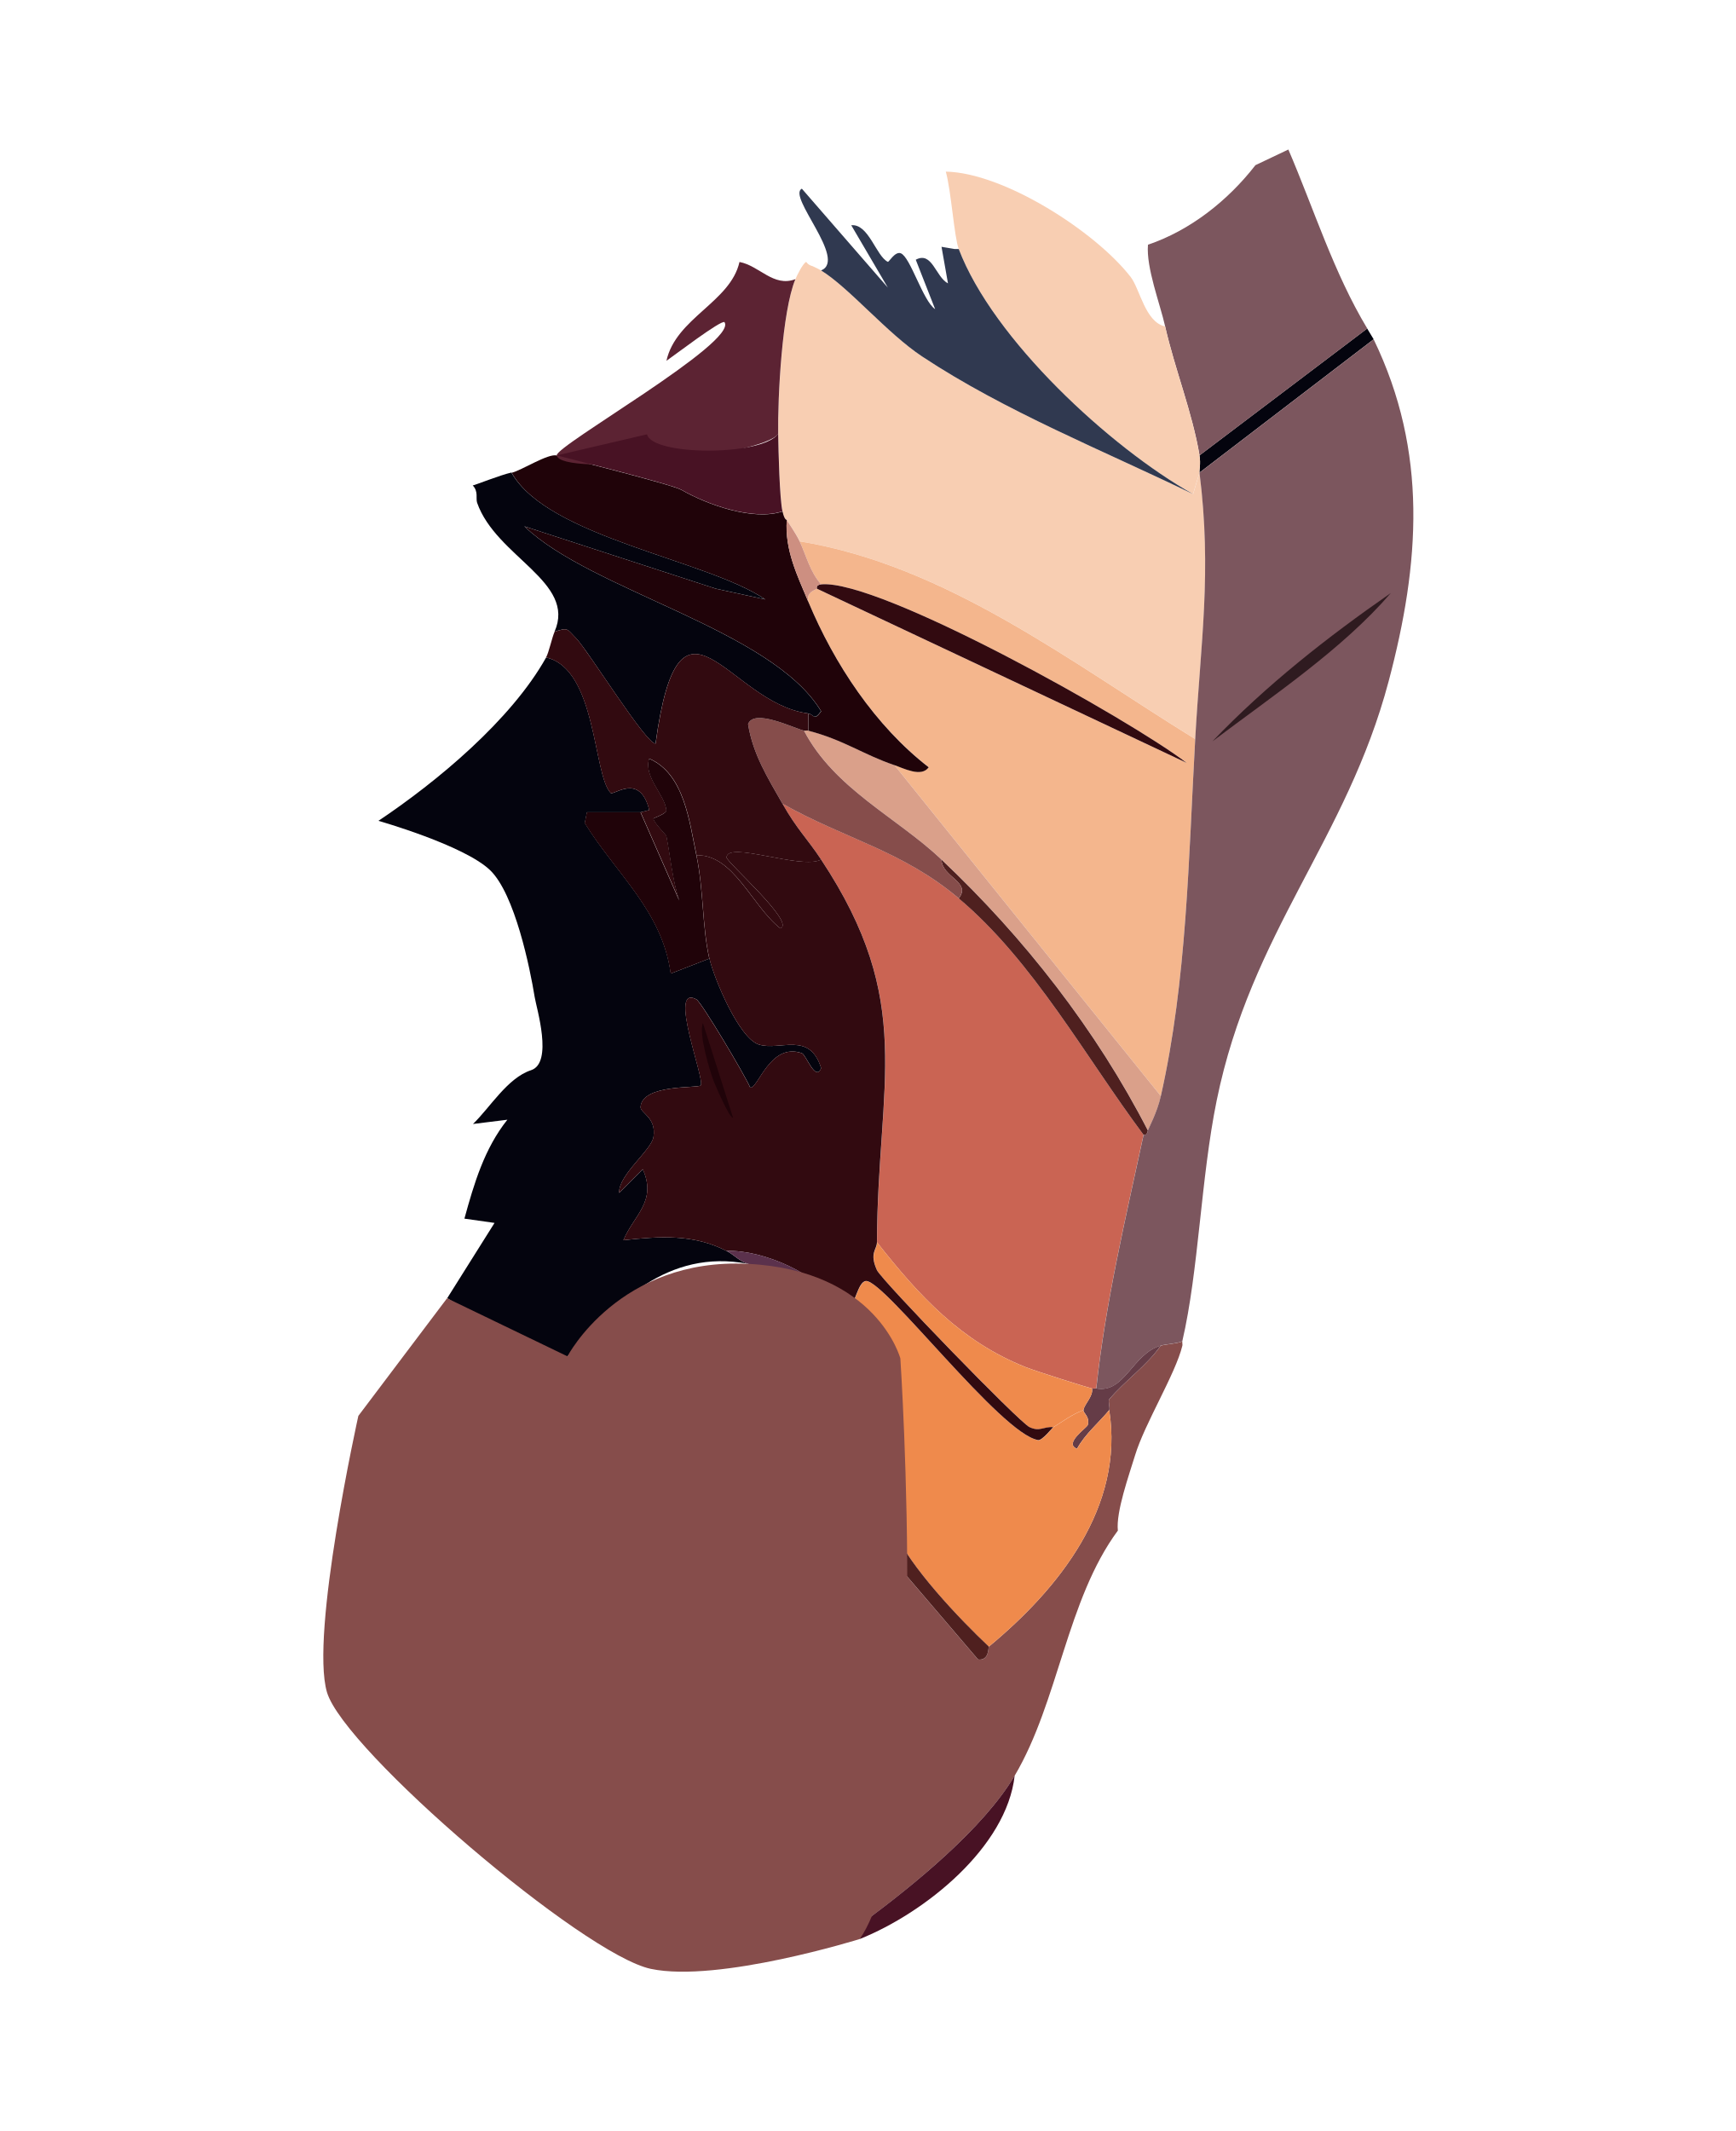
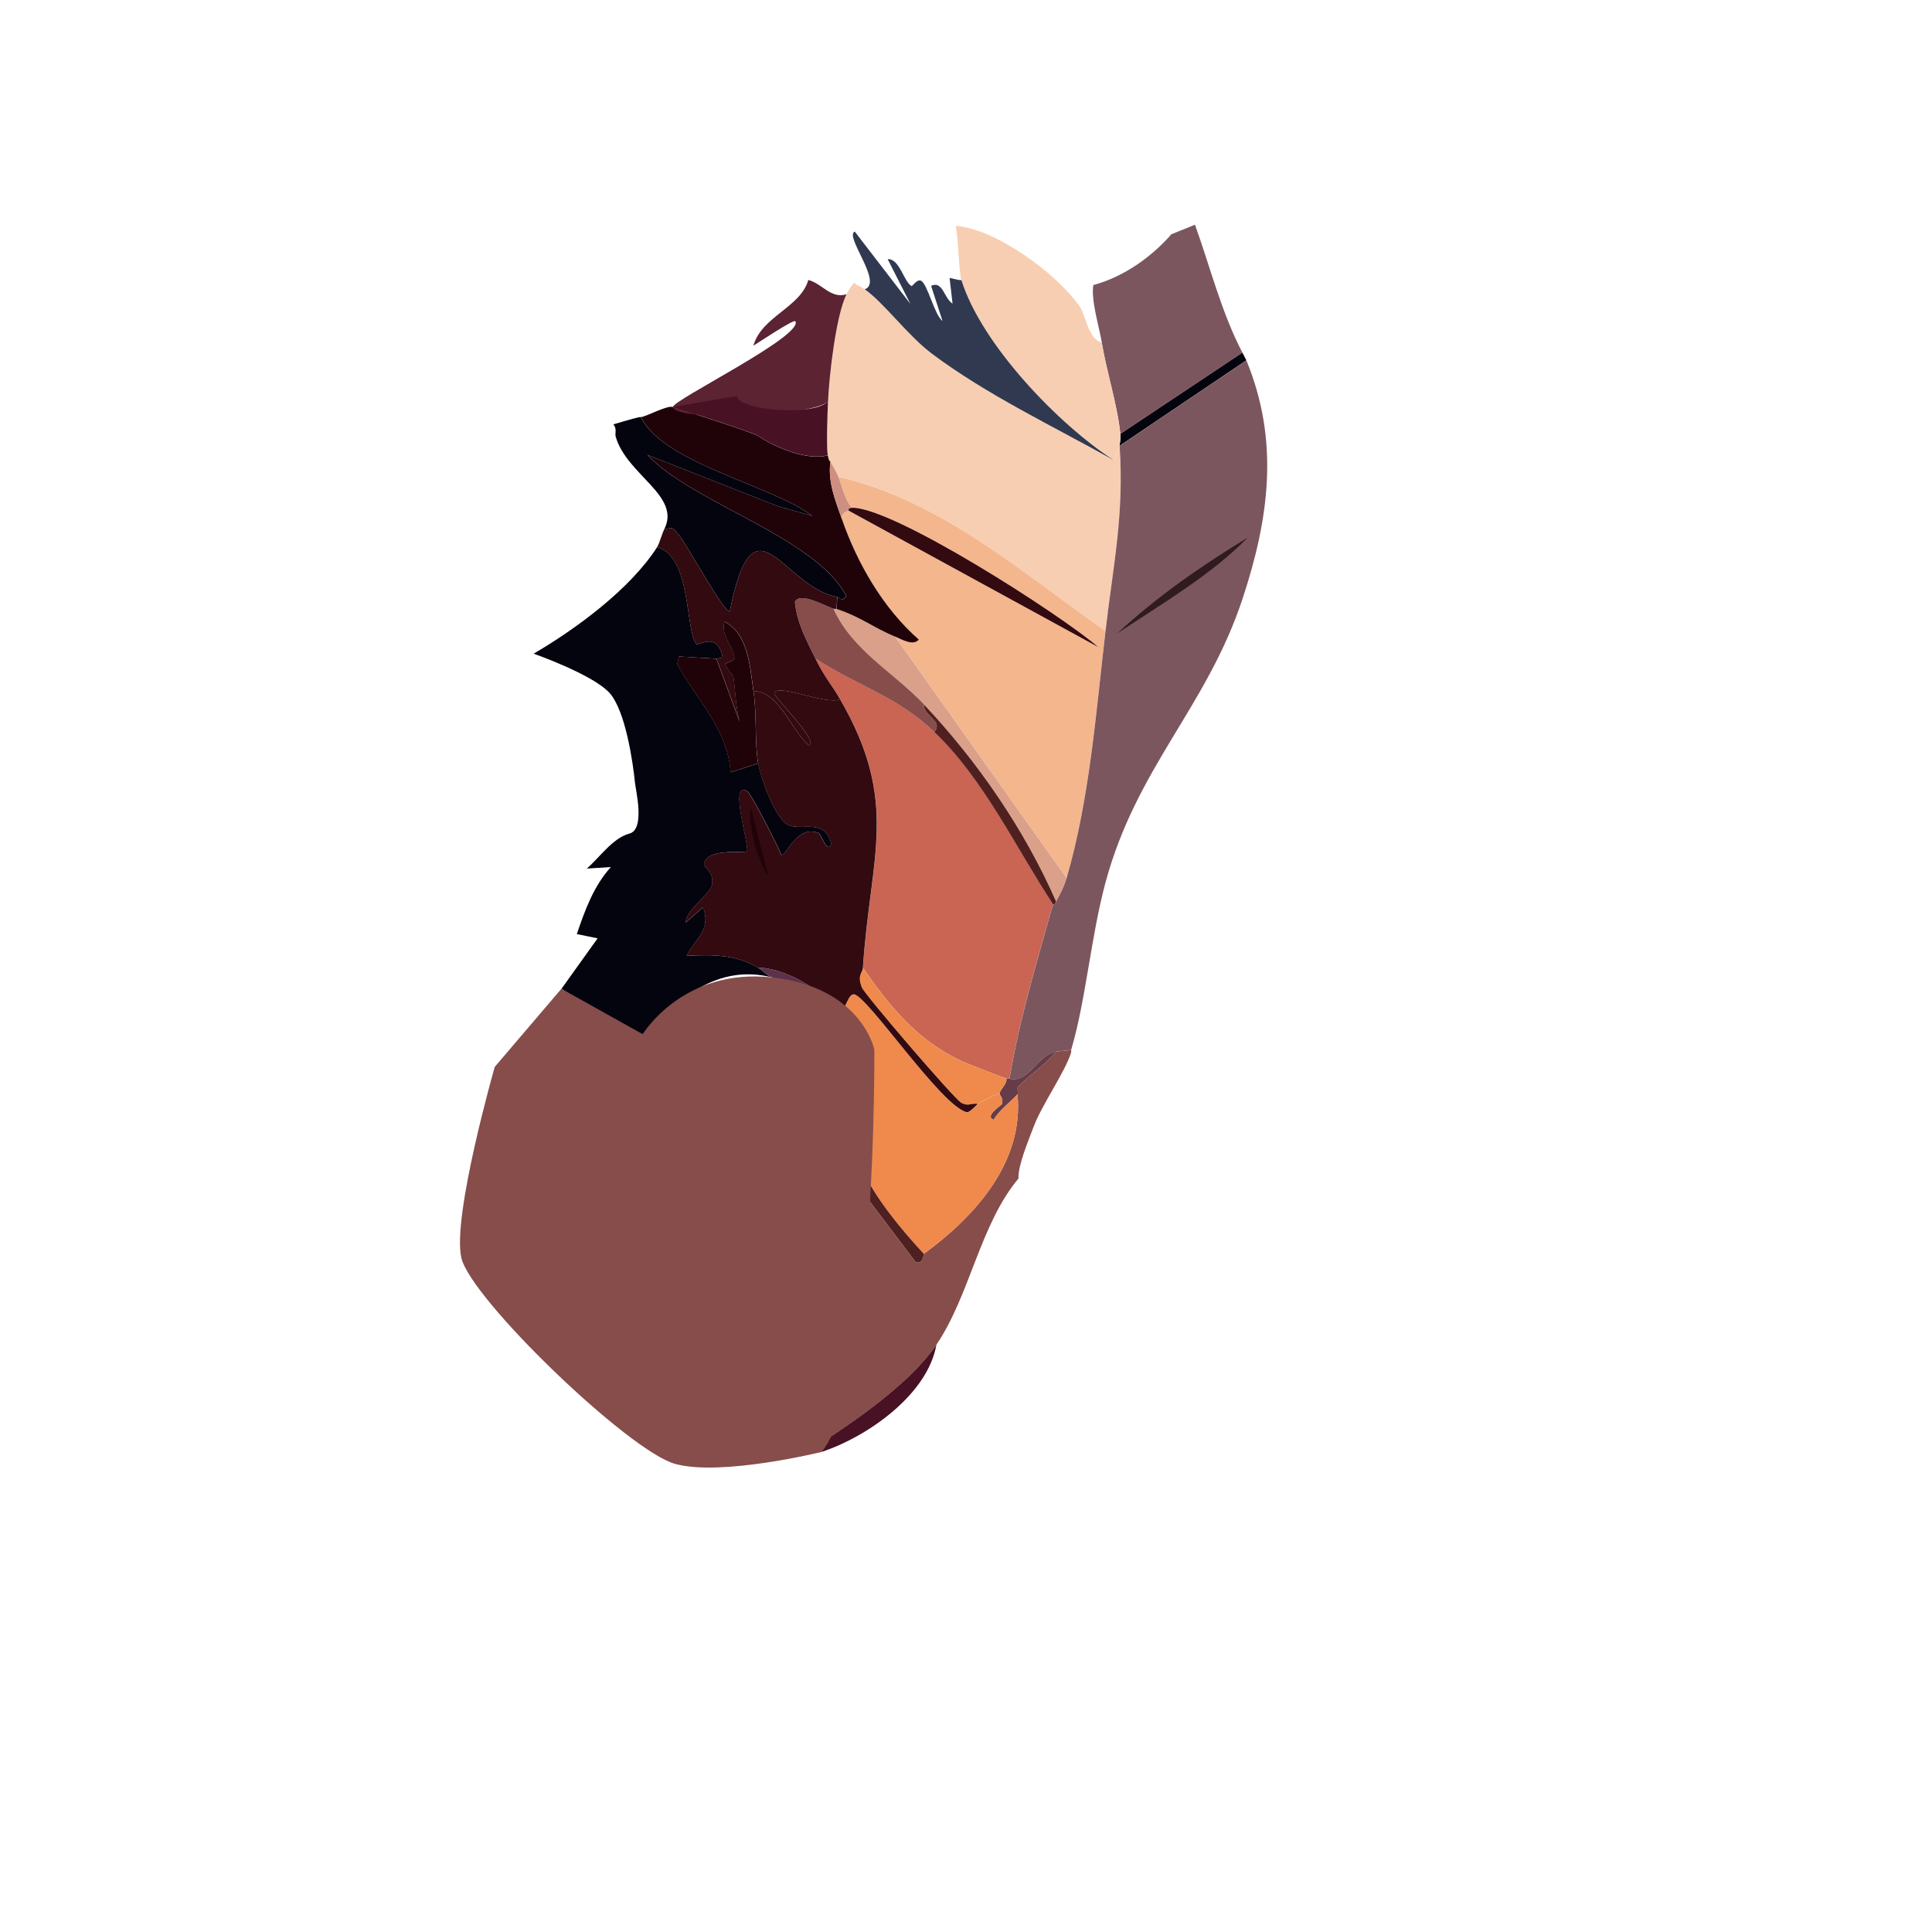
- <svg xmlns="http://www.w3.org/2000/svg" id="Layer_1" version="1.1" viewBox="0 0 223 273.79">
+ <svg xmlns="http://www.w3.org/2000/svg" id="Body" version="1.1" viewBox="0 0 500 500">
  <defs>
    <style>
      .st0 {
        fill: #481224;
      }

      .st1 {
        fill: #320a10;
      }

      .st2 {
        fill: #ef8a4c;
      }

      .st3 {
        fill: #daa08a;
      }

      .st4 {
        fill: #653c47;
      }

      .st5 {
        fill: #ca6453;
      }

      .st6 {
        fill: #f8ceb2;
      }

      .st7 {
        fill: #4f201f;
      }

      .st8 {
        fill: #04040e;
      }

      .st9 {
        fill: #5b314c;
      }

      .st10 {
        fill: #303950;
      }

      .st11 {
        fill: #200309;
      }

      .st12 {
        fill: #cd8f81;
      }

      .st13 {
        fill: #864d4b;
      }

      .st14 {
        fill: #5c2333;
      }

      .st15 {
        fill: #2f1b20;
      }

      .st16 {
        fill: #f4b68d;
      }

      .st17 {
        fill: #7c565e;
      }
    </style>
  </defs>
  <g id="Generative_Object">
-     <path class="st8" d="M176.52,43.59l-22.38,17.13c-.04-.32.18-1.12,0-2.21l21.55-16.3" />
-     <path class="st13" d="M149.18,172.89c.68-.2,1.93-.22,2.76-.55-.04.17.04.38,0,.55-.88,3.63-4.83,9.98-6.08,14.09-.76,2.5-2.47,7.26-2.21,9.67-6.56,8.87-7.62,21.95-13.26,31.49-4.04,6.82-12.99,14.06-19.34,18.78.73-10.71,1.32-21.34,2.21-32.04.4-4.91,1.01-10,1.1-14.92l11.33,13.26c1.45.19,1.3-1.59,1.38-1.66,9.03-7.47,17.43-17.99,15.47-30.39.14-.17-.17-1.18,0-1.38,2.04-2.42,4.8-4.3,6.63-6.91h.01Z" />
-     <path class="st17" d="M165.56,19.21c3.29,7.65,5.82,15.82,10.14,23l-21.55,16.3c-.94-5.57-3.17-11.06-4.42-16.57-.67-2.96-2.46-7.55-2.21-10.5,5.42-1.83,10.28-5.67,13.81-10.22" />
-     <path class="st6" d="M153.31,63.48c-10.66-6-25.7-19.88-30.11-31.49-.59-1.55-.96-7.44-1.66-9.94,7.41.13,19.2,7.66,23.76,13.54,1.19,1.54,1.86,5.8,4.42,6.35,1.25,5.5,3.48,10.99,4.42,16.57.18,1.09-.04,1.89,0,2.21" />
-     <path class="st6" d="M154.15,60.71c1.61,12.78.15,21.75-.55,34.25-16.05-9.9-31.9-22.29-50.83-25.41-.52-1.12-1.62-2.6-1.66-2.76-.01-.05-.28.09-.55-1.1-.37-1.62-.52-7.85-.55-9.94-.07-4.71.49-15.75,2.21-19.89.2-.49.96-2.03,1.38-2.21.24.32.44.44.83.55.05,0,1,.49,1.1.55,3.61,2.22,8.48,8.07,12.98,11.05,10.68,7.07,23.31,12.09,34.81,17.68" />
-     <path class="st5" d="M105.51,110.43c-1.81-2.73-3.11-3.91-4.97-7.18,8.07,4.54,15.34,6,22.65,12.15,9.6,8.08,16.33,20.45,23.76,30.39-2.33,10.8-4.9,21.58-6.08,32.6-.18-.03-.38.04-.55,0-.46-.1-7.08-2.17-8.56-2.76-8.27-3.31-13.64-9.13-19.06-16.02.1-20.6,5-30.8-7.18-49.17h-.01Z" />
-     <path class="st16" d="M102.76,69.55c18.93,3.12,34.78,15.51,50.83,25.41-.86,15.24-1.05,30.94-4.42,45.86l-34.25-42.54c1.17.4,3.48,1.62,4.42.28-6.89-5.33-12.15-13.32-15.47-21.27-.19-1,.33-1.26,1.1-1.66l47.51,22.38c-7.16-5.5-39.47-23.64-46.96-22.93-1.43-1.61-1.89-3.64-2.76-5.52h0Z" />
-     <path class="st3" d="M103.88,93.87c4.5,1.16,7.14,3.1,11.05,4.42l34.25,42.54c-.49,2.14-1.6,4.16-1.66,4.42-6.65-12.94-15.9-24.78-26.52-34.81-5.77-5.44-13.76-9.09-17.68-16.57.17.04.38-.04.55,0h0Z" />
-     <path class="st7" d="M120.99,110.45c10.63,10.03,19.87,21.87,26.52,34.81-.16.76-.55.51-.55.55-7.43-9.94-14.16-22.31-23.76-30.39,1.68-2.12-2.17-2.71-2.21-4.97Z" />
+     <path class="st8" d="M322.56,93.25l-32.81,22.12c-.03-.45.35-1.55.19-3.1l31.58-21.03" />
+     <path class="st13" d="M273.34,272.17c.97-.22,2.72-.15,3.91-.54-.07.23.02.54-.05.77-1.54,5.01-7.61,13.58-9.71,19.23-1.28,3.44-4.07,9.97-3.91,13.37-9.94,11.88-12.53,30.12-21.24,43.02-6.24,9.22-19.39,18.61-28.69,24.69,1.93-14.95,3.65-29.8,5.8-44.72.97-6.85,2.26-13.93,2.8-20.82l14.76,19.54c2.02.39,1.96-2.12,2.07-2.21,13.29-9.71,25.95-23.74,24.24-41.29.21-.23-.14-1.67.12-1.93,3.06-3.22,7.09-5.62,9.87-9.13h.01s0,.01,0,.01Z" />
+     <path class="st17" d="M309.26,58.16c3.97,11,6.82,22.66,12.27,33.09l-31.58,21.03c-.85-7.89-3.51-15.77-4.8-23.6-.69-4.21-2.81-10.79-2.21-14.9,7.75-2.11,14.89-7.08,20.22-13.16" />
+     <path class="st6" d="M288.35,119.17c-14.43-9.31-34.34-30.03-39.54-46.67-.7-2.22-.72-10.51-1.49-14.07,10.37.81,26.26,12.36,32.16,20.98,1.54,2.26,2.12,8.29,5.66,9.27,1.29,7.81,3.95,15.7,4.8,23.6.16,1.54-.22,2.65-.19,3.1" />
+     <path class="st6" d="M289.76,115.36c1.18,18.05-1.62,30.5-3.66,47.96-21.66-15.23-42.83-33.93-69.1-39.9-.63-1.61-2.05-3.78-2.09-4.01,0-.07-.4.1-.68-1.59-.38-2.3-.07-11.05.07-13.98.3-6.61,2.02-22.03,4.77-27.69.32-.67,1.52-2.76,2.12-2.98.31.47.58.65,1.12.84.07,0,1.36.77,1.5.86,4.87,3.42,11.2,12.03,17.26,16.58,14.37,10.81,31.65,18.91,47.3,27.72" />
+     <path class="st5" d="M217.4,180.94c-2.31-3.98-4.03-5.74-6.36-10.48,10.93,7.04,20.99,9.7,30.72,18.94,12.77,12.13,21.16,30.04,30.74,44.6-4.18,14.94-8.69,29.83-11.27,45.18-.25-.06-.54.02-.77-.05-.64-.18-9.74-3.64-11.76-4.59-11.31-5.34-18.35-13.95-25.36-24.06,1.88-28.86,9.61-42.75-5.92-69.52h-.01s0-.01,0-.01Z" />
+     <path class="st16" d="M216.99,123.42c26.27,5.97,47.44,24.67,69.1,39.9-2.49,21.29-4.08,43.28-10.06,63.9l-44.41-62.51c1.61.66,4.74,2.56,6.17.77-9.21-8.05-15.91-19.69-19.89-31.12-.18-1.42.57-1.74,1.68-2.23l64.7,35.37c-9.57-8.31-53.32-36.46-63.88-36.1-1.87-2.38-2.34-5.26-3.4-7.97h0Z" />
+     <path class="st3" d="M216.51,157.6c6.21,2.01,9.75,4.95,15.11,7.13l44.41,62.51c-.87,2.96-2.59,5.7-2.7,6.05-8.23-18.7-20.19-36.07-34.23-51.02-7.63-8.11-18.52-13.9-23.38-24.71.23.07.54-.02.77.05h.01Z" />
+     <path class="st7" d="M239.09,182.28c14.05,14.95,26,32.33,34.23,51.02-.29,1.05-.81.67-.82.72-9.58-14.56-17.96-32.46-30.74-44.6,2.53-2.83-2.81-3.98-2.68-7.15Z" />
    <g>
-       <path class="st17" d="M154.14,60.73l22.38-17.13c7.01,14.47,5.94,28.8,1.93,43.92-5.42,20.43-17.66,32.14-22.1,53.87-2.04,9.98-2.3,21.83-4.42,30.94-.82.33-2.08.35-2.76.55-3.7,1.09-4.62,6.17-8.29,5.52,1.18-11.03,3.75-21.8,6.08-32.6.01-.04.38.21.55-.55.06-.26,1.18-2.28,1.66-4.42,3.37-14.92,3.56-30.62,4.42-45.86.7-12.49,2.16-21.47.55-34.25h0Z" />
-       <path class="st15" d="M155.8,95.25c6.91-7.22,14.75-13.38,22.93-19.06-6.23,7.23-15.15,13.18-22.93,19.06Z" />
+       <path class="st17" d="M289.75,115.39l32.81-22.12c8.6,20.87,5.9,40.87-1,61.72-9.32,28.18-27.46,43.56-35.52,73.64-3.7,13.82-5.06,30.4-8.8,42.99-1.18.39-2.94.32-3.91.54-5.28,1.22-7,8.26-12.08,7.04,2.58-15.36,7.09-30.24,11.27-45.18.02-.06.51.33.82-.72.11-.36,1.85-3.1,2.7-6.05,5.98-20.63,7.57-42.61,10.06-63.9,2.03-17.45,4.84-29.91,3.66-47.96h0Z" />
+       <path class="st15" d="M289.16,163.91c10.29-9.54,21.8-17.51,33.74-24.78-9.34,9.61-22.34,17.19-33.74,24.78h0Z" />
    </g>
-     <path class="st4" d="M140.88,178.39c3.67.65,4.59-4.42,8.29-5.52-1.83,2.62-4.59,4.5-6.63,6.91-.17.19.14,1.21,0,1.38-1.37,1.66-3.08,3.05-4.14,4.97-1.76-.66,1.29-2.7,1.38-3.04.31-1.1-.61-1.55-.55-1.93.13-.8,1.28-1.76,1.1-2.76.17.04.37-.03.55,0h0Z" />
-     <path class="st2" d="M108.84,168.47c1-.42,1.38-3.87,2.49-3.87,2.45,0,17.37,19.69,22.1,20.44.51.08,1.82-1.59,1.93-1.66,1.27-.79,2.45-1.68,3.87-2.21-.07.38.85.83.55,1.93-.09.34-3.14,2.38-1.38,3.04,1.06-1.91,2.76-3.31,4.14-4.97,1.96,12.4-6.44,22.92-15.47,30.39-3.64-3.42-10.29-10.39-12.15-14.92-3.11-7.57-2.37-20.03-6.08-28.18h0Z" />
-     <path class="st7" d="M114.37,199.94c.02-1.37-1.25-2.77.55-3.31,1.85,4.53,8.51,11.5,12.15,14.92-.08.07.07,1.85-1.38,1.66l-11.33-13.26h0Z" />
-     <path class="st13" d="M96.13,93.04c.74-2.06,5.89.53,7.18.83,3.92,7.48,11.92,11.13,17.68,16.57.04,2.26,3.89,2.85,2.21,4.97-7.3-6.14-14.57-7.6-22.65-12.15-1.89-3.32-3.79-6.33-4.42-10.22Z" />
-     <path class="st2" d="M135.36,183.38c-1.31-.08-1.77.6-3.04,0s-19.03-18.89-19.61-20.17c-1.01-2.22,0-2.63,0-3.59,5.42,6.89,10.79,12.71,19.06,16.02,1.48.59,8.09,2.66,8.56,2.76.18,1-.97,1.96-1.1,2.76-1.42.53-2.61,1.42-3.87,2.21h0Z" />
-     <path class="st1" d="M152.48,98.01l-47.51-22.38s-.18-.48.55-.55c7.49-.71,39.8,17.43,46.96,22.93Z" />
+     <path class="st4" d="M261.24,279.18c5.09,1.22,6.81-5.81,12.08-7.04-2.79,3.52-6.81,5.92-9.87,9.13-.25.25.09,1.71-.12,1.93-2.06,2.21-4.57,4.01-6.22,6.62-2.41-1.07,2.04-3.68,2.19-4.14.53-1.52-.72-2.22-.61-2.75.25-1.11,1.94-2.36,1.77-3.78.23.07.52-.01.77.05h0Z" />
+     <path class="st2" d="M217.17,262.57c1.44-.5,2.26-5.31,3.82-5.21,3.43.21,22.68,29.06,29.25,30.51.71.16,2.68-2.07,2.84-2.16,1.85-1,3.58-2.15,5.61-2.77-.13.53,1.12,1.23.61,2.75-.15.47-4.6,3.07-2.19,4.14,1.65-2.59,4.15-4.41,6.22-6.62,1.7,17.54-10.96,31.58-24.24,41.29-4.81-5.1-13.55-15.43-15.77-21.94-3.72-10.87-1.63-28.27-6.14-40.01h0Z" />
+     <path class="st7" d="M222.27,307.14c.14-1.92-1.52-3.99,1.05-4.59,2.21,6.5,10.96,16.84,15.77,21.94-.12.09-.06,2.6-2.07,2.21l-14.76-19.54h.01Z" />
+     <path class="st13" d="M205.72,155.78c1.21-2.82,8.21,1.24,9.99,1.77,4.86,10.81,15.77,16.6,23.38,24.71-.13,3.17,5.21,4.32,2.68,7.15-9.71-9.22-19.78-11.88-30.72-18.94-2.37-4.81-4.78-9.19-5.33-14.7Z" />
+     <path class="st2" d="M253.08,285.7c-1.83-.22-2.53.69-4.26-.26-1.73-.95-25.08-28.08-25.78-29.92-1.23-3.2.22-3.69.3-5.03,7.02,10.11,14.05,18.72,25.36,24.06,2.02.95,11.11,4.41,11.76,4.59.17,1.42-1.52,2.67-1.77,3.78-2.03.62-3.78,1.77-5.61,2.77h0Z" />
+     <path class="st1" d="M284.28,167.5l-64.7-35.37s-.21-.69.82-.72c10.56-.36,54.31,27.79,63.88,36.1h0Z" />
    <g>
-       <path class="st0" d="M130.39,228.13c-1.03,9.21-11.54,17.64-19.89,20.99.08-1.17.55-2.1.55-2.21,6.36-4.72,15.31-11.96,19.34-18.78Z" />
-       <path class="st8" d="M71.01,174.52c-.35-.69-11.69-6.47-13.54-7.73l6.08-9.67-3.87-.55c1.23-4.48,2.56-9,5.52-12.71l-4.42.55c2.17-2.08,4.43-5.92,7.46-6.91,2.88-.94.69-8.01.47-9.39-.6-3.72-2.55-13.24-5.72-16.3-3.34-3.22-14.36-6.35-14.36-6.35,7.51-5.02,17.05-12.94,21.55-20.99,6.5,1.45,6.04,15.07,8.29,17.4.38.4,3.76-2.68,4.97,2.21l-1.1.28h-6.91s-.28,1.38-.28,1.38c4.03,6.53,9.95,11.27,11.05,19.34l4.97-1.93c.6,2.59,3.8,10.26,6.35,11.05,2.76.86,6.52-1.76,8.01,3.04-.74,1.8-1.94-1.74-2.49-1.93-4.1-1.42-5.65,4.65-6.63,4.42-.65-1.54-6.26-10.98-6.91-11.33-3.75-2.03,1.14,10.33.55,11.05-.32.4-7.5-.21-7.73,2.76-.06.79,2.06,1.35,1.66,3.87-.28,1.72-4.48,4.82-4.42,7.18l3.04-3.04c1.86,4.12-1.14,5.9-2.49,9.12,4.71-.51,8.98-.81,13.26,1.38.94.48,1.7,1.36,2.76,1.66-10.36-1.98-17.01,5.03-23.2,11.88" />
-       <path class="st11" d="M65.75,60.74c1.18-.26,4.76-2.55,5.8-2.21.28.09,14.76,3.69,16.03,4.42,3.34,1.92,9.24,4.01,12.98,2.76.27,1.19.53,1.04.55,1.1-.29,3.84,1.38,7.2,2.76,10.5,3.32,7.95,8.58,15.94,15.47,21.27-.94,1.34-3.25.11-4.42-.28-3.91-1.32-6.55-3.26-11.05-4.42v-2.21c.75.09.7,1.05,1.66-.28-6.34-10.54-29.55-15.48-38.13-23.76l24.6,8.01,6.35,1.38c-7.46-5.1-27.97-7.97-32.61-16.3v.02Z" />
-       <path class="st14" d="M95.03,33.66c2.55.47,4.36,3.28,7.18,2.21-1.72,4.14-2.28,15.18-2.21,19.89-2.14,2.88-27.84,5.53-28.46,2.76-.26-1.19,23.32-14.54,21.56-17.13-.41-.34-6.5,4.31-7.46,4.97,1.22-5.52,8.22-7.53,9.39-12.71h0Z" />
-       <path class="st12" d="M103.86,77.3c-1.37-3.3-3.05-6.66-2.76-10.5.05.15,1.14,1.64,1.66,2.76.87,1.88,1.33,3.9,2.76,5.52-.73.07-.52.53-.55.55-.76.4-1.29.66-1.1,1.66h-.01Z" />
-       <path class="st0" d="M83.15,55.8c.62,2.77,14.71,2.84,16.85-.05.03,2.09.18,8.31.55,9.94-3.73,1.25-9.63-.84-12.98-2.76-1.27-.73-15.75-4.33-16.03-4.42" />
-       <path class="st8" d="M60.75,62.37c.26-.03,3.57-1.35,4.97-1.66,4.65,8.33,25.15,11.21,32.61,16.3l-6.35-1.38-24.6-8.01c8.57,8.29,31.79,13.23,38.13,23.76-.97,1.33-.91.37-1.66.28-10.27-1.29-16.5-18.72-19.61,3.87-1.17.15-8.68-11.97-10.22-13.54-1.2-1.22-.98-1.4-2.76-.83,2.83-6.42-7.5-9.58-9.95-16.57-.19-.56.19-1.43-.55-2.21h-.01Z" />
-       <path class="st1" d="M71.27,81.16c1.78-.57,1.56-.39,2.76.83,1.53,1.57,9.05,13.69,10.22,13.54,3.1-22.59,9.33-5.17,19.61-3.87v2.21c-.17-.04-.37.04-.55,0-1.29-.3-6.44-2.89-7.18-.83.63,3.89,2.53,6.9,4.42,10.22,1.85,3.27,3.16,4.45,4.97,7.18-2.45,1.37-12.05-2.45-12.15-.28-.02.59,8.96,8.46,6.91,9.12-3.66-2.87-5.98-9.52-10.77-9.39-.93-4.38-1.56-10.47-6.08-12.43-.74,2.37,2.04,4.66,2.21,6.63.04.47-1.68.97-1.66,1.1.1.57,1.63,2.07,1.66,2.21.55,2.75.76,5.58,1.66,8.29l-4.97-11.33,1.1-.28c-1.21-4.89-4.58-1.81-4.97-2.21-2.25-2.33-1.79-15.94-8.29-17.4.37-.66.75-2.52,1.1-3.31h0Z" />
-       <path class="st11" d="M82.31,104.37l4.97,11.33c-.9-2.71-1.12-5.54-1.66-8.29-.03-.14-1.56-1.64-1.66-2.21-.02-.12,1.7-.62,1.66-1.1-.17-1.97-2.95-4.26-2.21-6.63,4.52,1.96,5.16,8.07,6.08,12.43s.75,9.34,1.66,13.26l-4.97,1.93c-1.1-8.08-7.02-12.81-11.05-19.34l.28-1.38h6.91s0,0,0,0Z" />
+       <path class="st0" d="M242.34,348c-2.22,12.82-17.66,23.75-29.65,27.74.21-1.63.95-2.9.96-3.05,9.31-6.08,22.47-15.47,28.69-24.69Z" />
+       <path class="st8" d="M163.64,267.86c-.43-1-15.84-10.05-18.32-11.98l9.34-13.04-5.38-1.1c2.1-6.18,4.35-12.4,8.81-17.35l-6.24.4c3.22-2.73,6.71-7.92,11.04-9.06,4.12-1.07,1.64-11.17,1.45-13.12-.53-5.26-2.46-18.77-6.64-23.33-4.41-4.79-19.59-10.11-19.59-10.11,10.95-6.4,24.99-16.7,31.97-27.6,8.99,2.58,7.19,21.63,10.15,25.09.5.59,5.5-3.44,6.78,3.52l-1.57.3-9.68-.58-.51,1.91c5.1,9.49,12.99,16.63,13.86,28.04l7.13-2.29c.62,3.68,4.46,14.7,7.97,16.02,3.8,1.44,9.29-1.92,10.97,4.94-1.19,2.46-2.57-2.6-3.33-2.91-5.63-2.34-8.31,6.04-9.66,5.64-.78-2.21-7.85-15.92-8.73-16.46-5.08-3.16.73,14.57-.16,15.53-.48.53-10.49-.93-11.07,3.22-.15,1.1,2.77,2.07,2,5.56-.54,2.39-6.69,6.38-6.8,9.69l4.52-4c2.26,5.93-2.1,8.17-4.26,12.57,6.64-.32,12.65-.38,18.47,3.05,1.28.75,2.27,2.05,3.73,2.56-14.35-3.65-24.26,5.62-33.52,14.69" />
+       <path class="st11" d="M165.87,107.95c1.68-.26,6.89-3.17,8.32-2.61.38.15,20.38,6.42,22.09,7.55,4.52,2.97,12.61,6.4,17.96,4.96.28,1.69.66,1.5.68,1.59-.73,5.36,1.33,10.21,2.98,14.95,3.98,11.42,10.68,23.06,19.89,31.12-1.43,1.8-4.56-.12-6.17-.77-5.37-2.18-8.91-5.12-15.11-7.13l.19-3.1c1.04.19.89,1.53,2.35-.25-8-15.31-40.11-24.19-51.44-36.52l33.8,13.3,8.78,2.47c-10.03-7.78-38.53-13.53-44.33-25.6v.03s.01,0,.01,0Z" />
+       <path class="st14" d="M209.19,72.46c3.53.87,5.83,4.96,9.88,3.7-2.76,5.66-4.48,21.08-4.77,27.69-3.24,3.86-39.49,5.4-40.12,1.47-.26-1.69,33.91-18.41,31.66-22.19-.55-.51-9.47,5.49-10.87,6.34,2.18-7.63,12.16-9.86,14.23-17.02h0Z" />
+       <path class="st12" d="M217.88,134.37c-1.64-4.74-3.71-9.59-2.98-14.95.06.21,1.46,2.39,2.09,4.01,1.06,2.71,1.54,5.58,3.4,7.97-1.03.04-.77.7-.82.72-1.1.5-1.86.82-1.68,2.23h-.01s0,.01,0,.01Z" />
+       <path class="st0" d="M190.67,102.49c.64,3.93,20.38,5.22,23.62,1.35-.13,2.93-.45,11.66-.07,13.98-5.33,1.44-13.43-1.99-17.96-4.96-1.72-1.13-21.71-7.4-22.09-7.55" />
+       <path class="st8" d="M158.72,109.81c.37-.02,5.12-1.59,7.11-1.91,5.81,12.07,34.3,17.83,44.33,25.6l-8.78-2.47-33.8-13.3c11.31,12.34,43.44,21.22,51.44,36.52-1.47,1.78-1.31.44-2.35.25-14.28-2.67-21.55-27.63-27.81,3.77-1.65.11-11.16-17.51-13.18-19.84-1.58-1.81-1.26-2.04-3.8-1.4,4.51-8.76-9.7-14.06-12.55-24.06-.22-.8.39-1.99-.58-3.14h-.01s0-.01,0-.01Z" />
+       <path class="st1" d="M171.88,137.03c2.54-.65,2.22-.42,3.8,1.4,2.01,2.33,11.53,19.95,13.18,19.84,6.25-31.4,13.51-6.46,27.81-3.77l-.19,3.1c-.23-.07-.52.02-.77-.05-1.78-.53-8.78-4.59-9.99-1.77.55,5.51,2.96,9.88,5.33,14.7,2.32,4.74,4.05,6.5,6.36,10.48-3.55,1.71-16.68-4.45-17.01-1.42-.08.83,11.84,12.61,8.92,13.36-4.89-4.33-7.58-13.85-14.3-14.07-.93-6.22-1.3-14.81-7.47-17.93-1.24,3.26,2.47,6.7,2.54,9.48.02.66-2.44,1.22-2.42,1.4.09.81,2.11,3.04,2.14,3.24.54,3.9.59,7.88,1.63,11.76l-6.01-16.3,1.57-.3c-1.28-6.96-6.27-2.92-6.78-3.52-2.96-3.46-1.16-22.49-10.15-25.09.57-.89,1.26-3.47,1.82-4.55h0Z" />
+       <path class="st11" d="M185.4,170.49l6.01,16.3c-1.03-3.87-1.1-7.86-1.63-11.76-.03-.2-2.05-2.43-2.14-3.24-.02-.17,2.43-.73,2.42-1.4-.07-2.78-3.78-6.22-2.54-9.48,6.17,3.13,6.55,11.75,7.47,17.93s.26,13.15,1.21,18.72l-7.13,2.29c-.86-11.42-8.76-18.55-13.86-28.04l.51-1.91,9.68.58h-.01Z" />
      <g>
-         <path class="st1" d="M89.5,109.88c4.78-.13,7.11,6.52,10.77,9.39,2.05-.66-6.94-8.54-6.91-9.12.1-2.17,9.7,1.65,12.15.28,12.18,18.37,7.28,28.57,7.18,49.17,0,.96-1.01,1.37,0,3.59.58,1.28,18.28,19.55,19.61,20.17s1.73-.08,3.04,0c-.1.07-1.42,1.74-1.93,1.66-4.73-.74-19.65-20.45-22.1-20.44-1.11,0-1.49,3.45-2.49,3.87-1.11.3-1.04-.52-1.1-.55-2.25-4.11-9.64-7.36-14.36-7.18-4.28-2.19-8.55-1.89-13.26-1.38,1.36-3.22,4.35-5.01,2.49-9.12l-3.04,3.04c-.05-2.36,4.14-5.46,4.42-7.18.4-2.53-1.72-3.08-1.66-3.87.23-2.97,7.4-2.35,7.73-2.76.59-.72-4.3-13.08-.55-11.05.65.36,6.26,9.79,6.91,11.33.98.23,2.53-5.84,6.63-4.42.56.19,1.75,3.73,2.49,1.93-1.49-4.8-5.25-2.18-8.01-3.04-2.54-.79-5.75-8.46-6.35-11.05-.91-3.92-.74-8.9-1.66-13.26h0Z" />
-         <path class="st9" d="M93.37,160.72c4.72-.18,12.11,3.06,14.36,7.18-2.15-1.02-10.23-5.26-11.6-5.52-1.06-.3-1.82-1.18-2.76-1.66h0Z" />
-         <path class="st11" d="M90.33,131.45l3.87,12.15c-.44.14-2.26-4.12-2.49-4.7-.46-1.18-1.97-6.14-1.38-7.46h0Z" />
+         <path class="st1" d="M195.01,178.82c6.71.22,9.42,9.74,14.3,14.07,2.93-.75-9.01-12.55-8.92-13.36.32-3.03,13.46,3.13,17.01,1.42,15.52,26.77,7.79,40.66,5.92,69.52-.08,1.35-1.53,1.83-.3,5.03.7,1.84,23.97,28.94,25.78,29.92s2.43.03,4.26.26c-.15.09-2.14,2.32-2.84,2.16-6.57-1.44-25.82-30.32-29.25-30.51-1.56-.09-2.38,4.71-3.82,5.21-1.58.33-1.41-.82-1.5-.86-2.81-5.95-12.89-11.13-19.52-11.27-5.81-3.43-11.82-3.37-18.47-3.05,2.18-4.4,6.52-6.65,4.26-12.57l-4.52,4c.13-3.31,6.26-7.3,6.8-9.69.77-3.51-2.15-4.46-2-5.56.57-4.14,10.57-2.67,11.07-3.22.89-.96-4.92-18.69.16-15.53.88.56,7.95,14.25,8.73,16.46,1.35.4,4.04-7.97,9.66-5.64.77.31,2.14,5.38,3.33,2.91-1.68-6.85-7.17-3.5-10.97-4.94-3.49-1.32-7.35-12.34-7.97-16.02-.94-5.57-.29-12.54-1.21-18.72h0Z" />
+         <path class="st9" d="M196.14,250.4c6.63.15,16.71,5.31,19.52,11.27-2.93-1.61-13.89-8.23-15.79-8.71-1.46-.51-2.45-1.81-3.73-2.56h0Z" />
+         <path class="st11" d="M194.35,209.12l4.4,17.36c-.63.16-2.82-5.96-3.09-6.8-.55-1.69-2.24-8.77-1.3-10.57h0Z" />
      </g>
    </g>
-     <path class="st10" d="M105.53,34.74c3.36-1.4-4.4-9.54-2.49-10.5l11.05,12.71-4.7-8.01c2.23-.23,3.2,3.98,4.7,4.7.13.07.92-1.38,1.66-1.1,1.24.46,2.85,6.14,4.42,7.18l-2.49-6.35c2.11-1.14,2.54,2.2,4.14,3.04l-.83-4.7,1.66.28h.55c4.41,11.61,19.45,25.49,30.11,31.49-11.51-5.59-24.13-10.61-34.81-17.68-4.5-2.98-9.37-8.83-12.98-11.05h0Z" />
-     <path class="st13" d="M110.48,249.12c9.3-13.24,5.22-74.59,5.22-74.59,0,0-3.01-11.32-19.58-12.15s-23.2,11.88-23.2,11.88l-15.47-7.46-11.4,15.11s-6.24,28.05-4.03,35.52c2.22,7.46,32.94,33.7,41.62,35.53s26.86-3.84,26.86-3.84h-.02Z" />
+     <path class="st10" d="M223.81,74.86c4.83-1.68-5.36-13.74-2.6-14.93l14.42,18.75-5.91-11.62c3.14-.13,4.15,5.85,6.19,6.98.18.11,1.41-1.86,2.42-1.4,1.7.75,3.48,8.85,5.59,10.44l-2.95-9.11c3.05-1.42,3.37,3.3,5.55,4.61l-.77-6.66,2.3.53.77.05c5.2,16.64,25.11,37.37,39.54,46.67-15.66-8.81-32.92-16.91-47.3-27.72-6.06-4.56-12.39-13.17-17.26-16.58h.01Z" />
+     <path class="st13" d="M212.67,375.74c14.15-17.77,13.61-104.1,13.61-104.1,0,0-3.26-16.12-26.42-18.68-23.15-2.56-33.52,14.69-33.52,14.69l-21.05-11.76-17.25,20.22s-11.11,38.79-8.64,49.44c2.48,10.64,43.32,50.01,55.34,53.31,12.01,3.3,37.97-3.12,37.97-3.12h-.03s0,0,0,0Z" />
  </g>
</svg>
